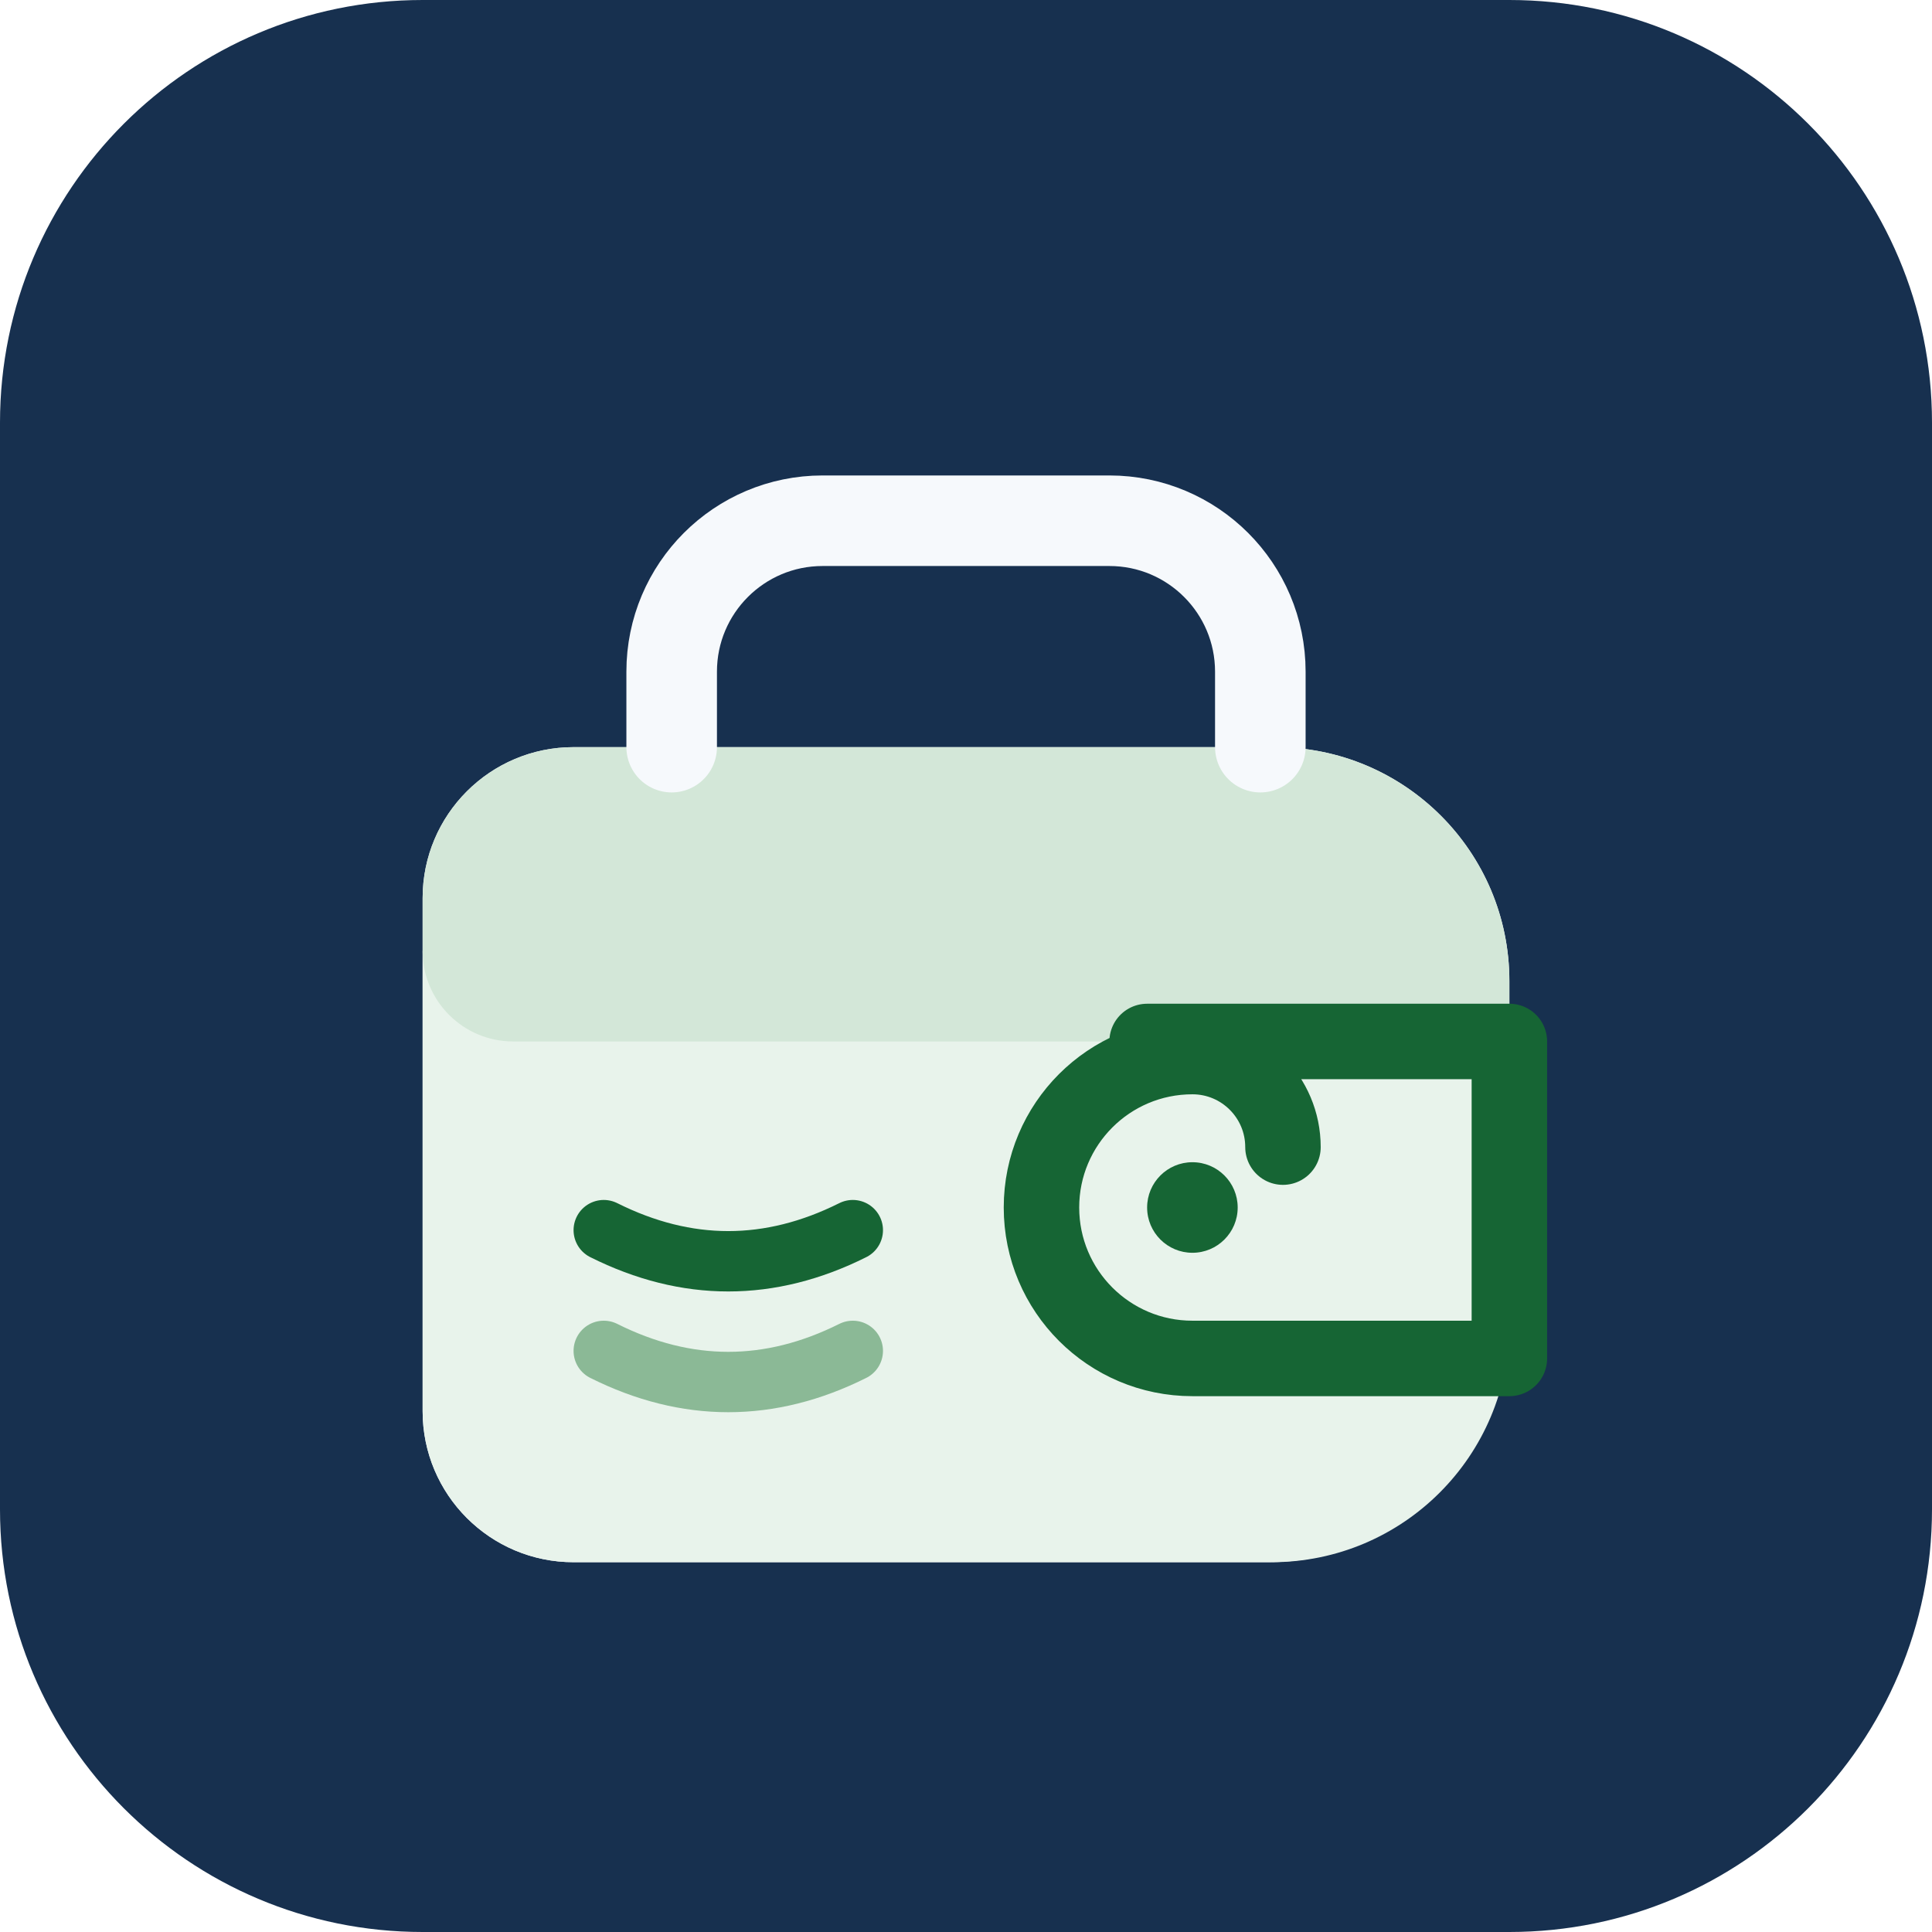
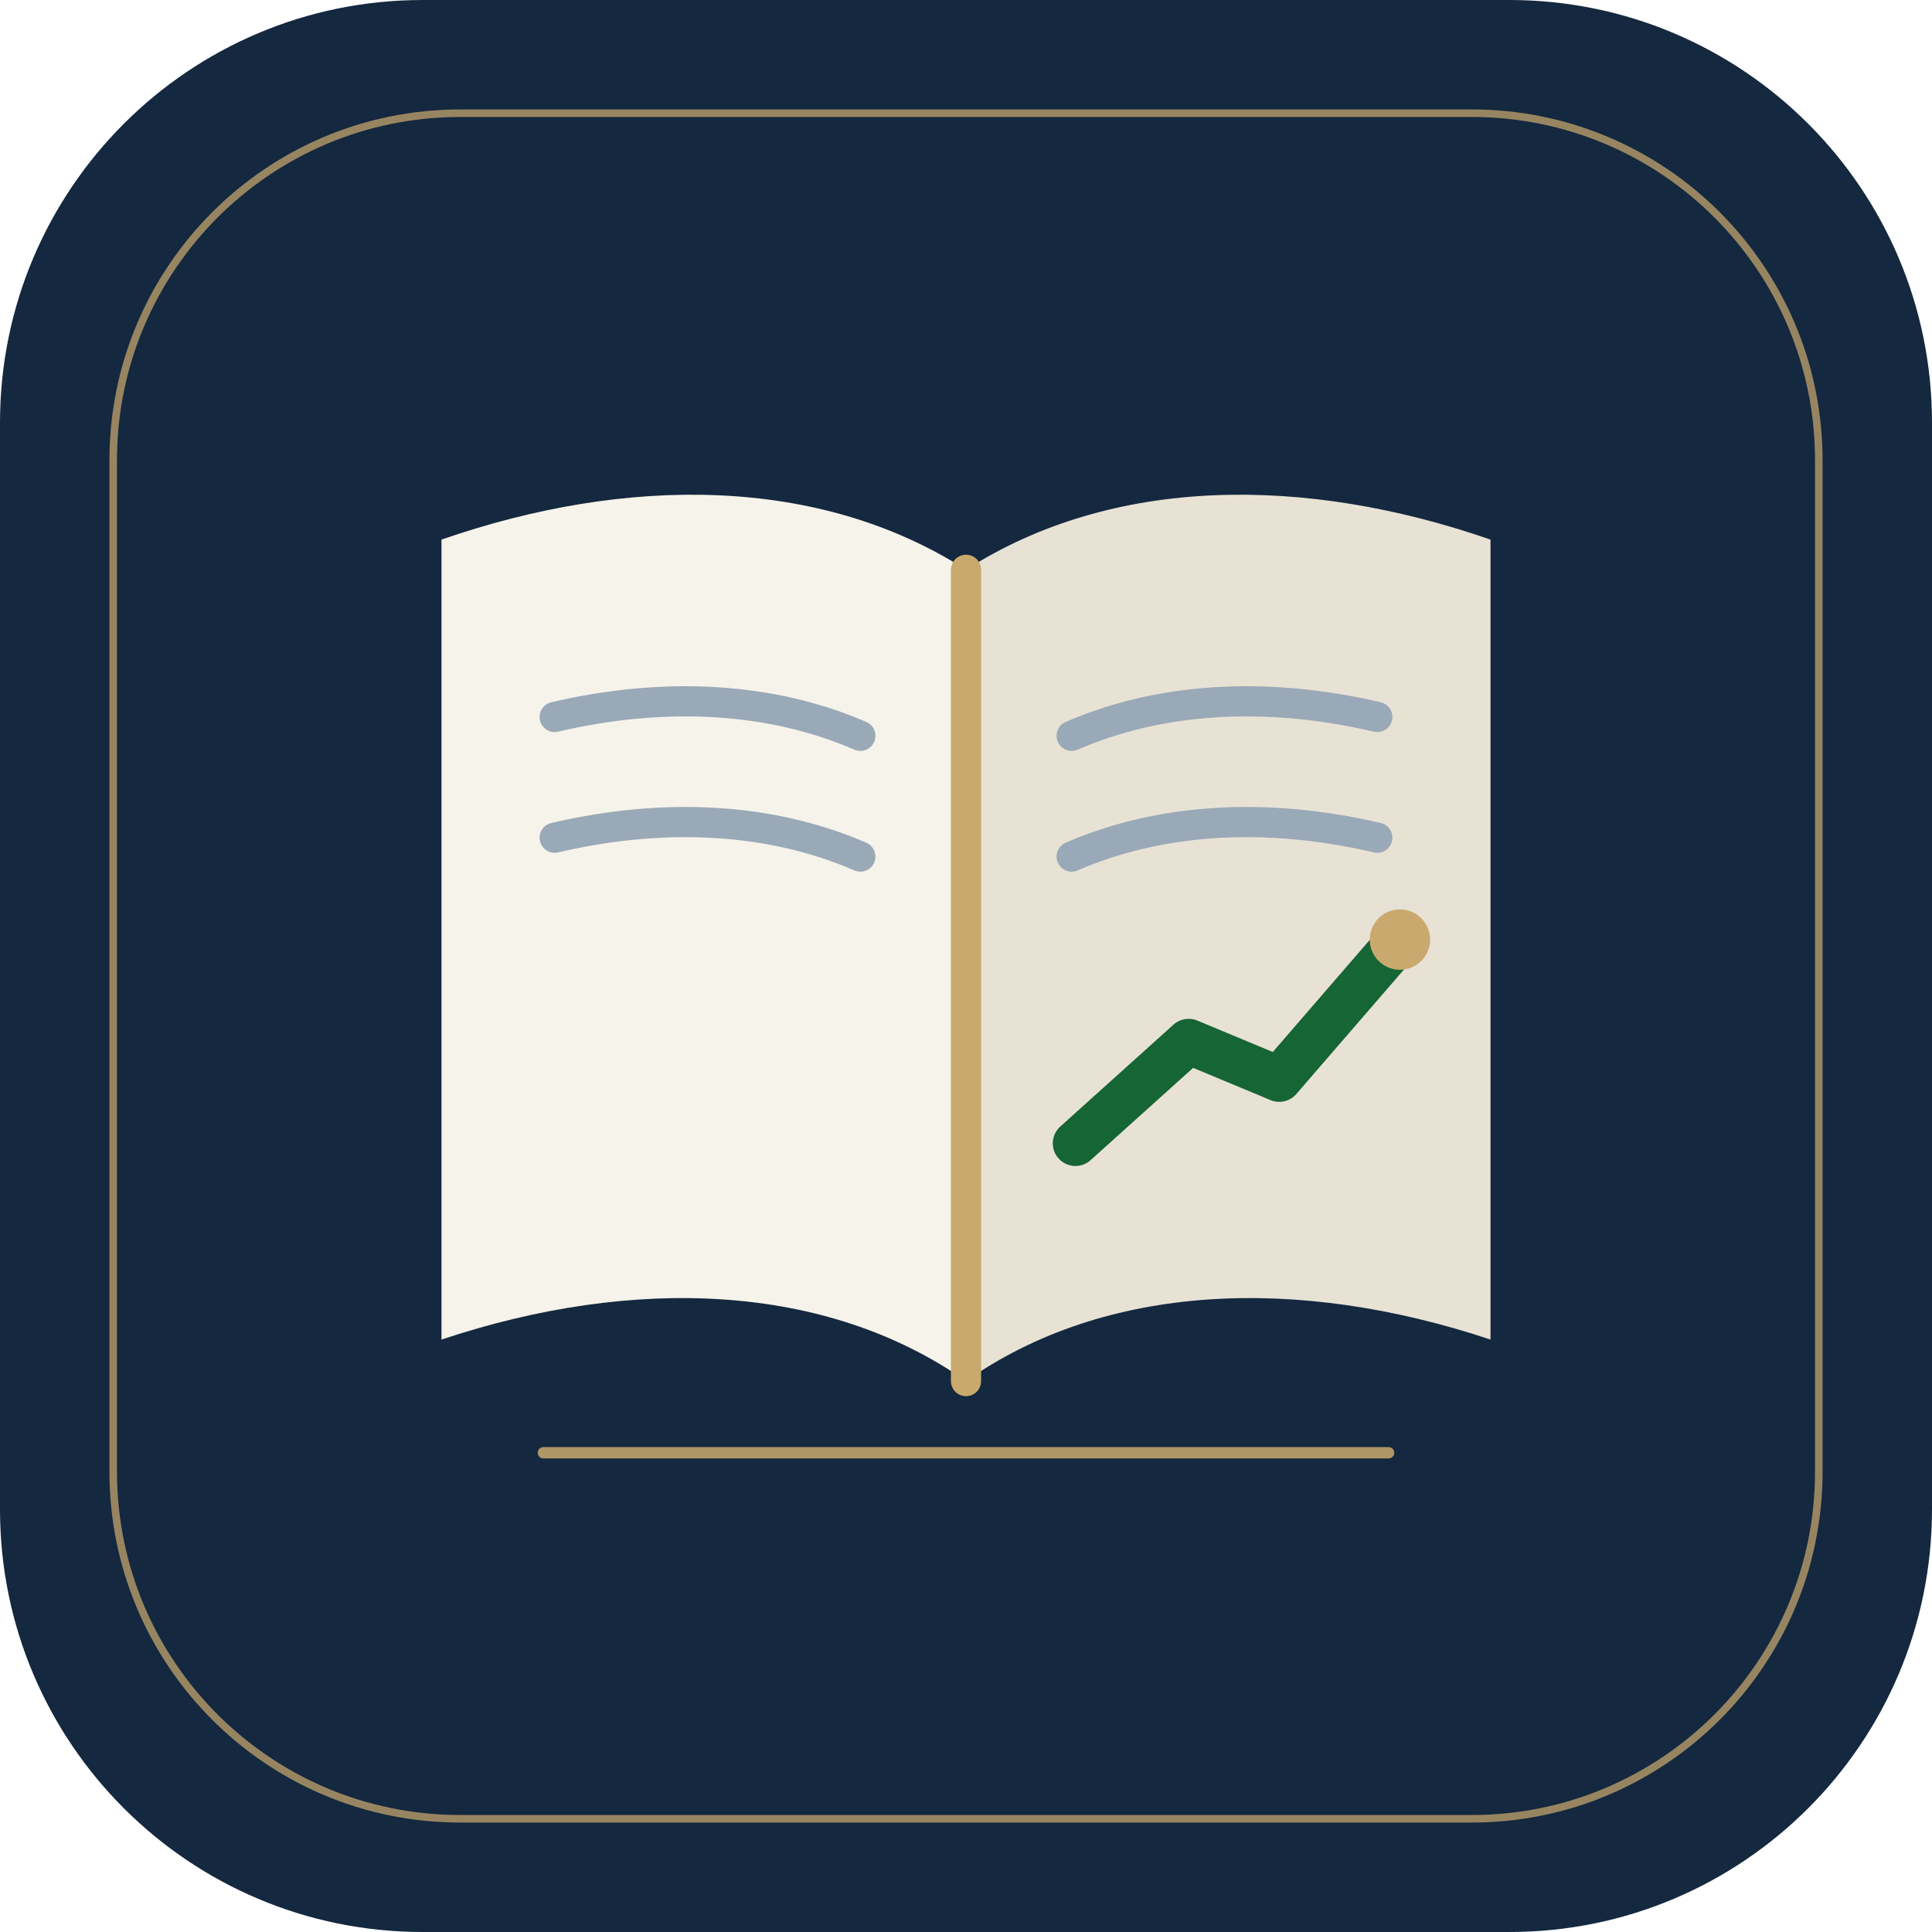
<svg xmlns="http://www.w3.org/2000/svg" width="512" height="512" viewBox="0 0 512 512" fill="none">
-   <rect width="512" height="512" rx="112" fill="#17304F" />
-   <path d="M112 238C112 215.909 129.909 198 152 198H338C372.242 198 400 225.758 400 260V350C400 385.346 371.346 414 336 414H152C129.909 414 112 396.091 112 374V238Z" fill="#F6F9FC" />
-   <path d="M112 252H352C378.51 252 400 273.49 400 300V351C400 385.794 371.794 414 337 414H152C129.909 414 112 396.091 112 374V252Z" fill="#E8F3EB" />
-   <path d="M112 252V238C112 215.909 129.909 198 152 198H338C372.242 198 400 225.758 400 260V276H136C122.745 276 112 265.255 112 252Z" fill="#D3E7D8" />
-   <path d="M178 198V178C178 155.909 195.909 138 218 138H294C316.091 138 334 155.909 334 178V198" stroke="#F6F9FC" stroke-width="24" stroke-linecap="round" />
-   <path d="M304 276H400V360H316C293.909 360 276 342.091 276 320C276 297.909 293.909 280 316 280C329.255 280 340 290.745 340 304" stroke="#166534" stroke-width="20" stroke-linecap="round" stroke-linejoin="round" />
-   <circle cx="316" cy="320" r="12" fill="#166534" />
-   <path d="M160 326C182 337 204 337 226 326" stroke="#166534" stroke-width="16" stroke-linecap="round" />
-   <path d="M160 358C182 369 204 369 226 358" stroke="#8BB996" stroke-width="16" stroke-linecap="round" />
+   <rect width="512" height="512" rx="112" fill="#14283F" />
+   <rect x="30" y="30" width="452" height="452" rx="92" stroke="#C9A96E" stroke-opacity=".72" stroke-width="2" />
+   <path d="M256 151C217 126 166 126 117 143V355C168 338 219 340 256 366V151Z" fill="#F6F3EA" />
+   <path d="M256 151C295 126 346 126 395 143V355C344 338 293 340 256 366V151Z" fill="#E8E2D5" />
+   <path d="M256 151V366" stroke="#C9A96E" stroke-width="8" stroke-linecap="round" />
+   <path d="M147 190C177 183 205 185 228 195" stroke="#9AA9B7" stroke-width="8" stroke-linecap="round" />
+   <path d="M147 222C177 215 205 217 228 227" stroke="#9AA9B7" stroke-width="8" stroke-linecap="round" />
+   <path d="M365 190C335 183 307 185 284 195" stroke="#9AA9B7" stroke-width="8" stroke-linecap="round" />
+   <path d="M365 222C335 215 307 217 284 227" stroke="#9AA9B7" stroke-width="8" stroke-linecap="round" />
+   <path d="M285 303L315 276L339 286L371 249" stroke="#166534" stroke-width="12" stroke-linecap="round" stroke-linejoin="round" />
+   <circle cx="371" cy="249" r="8" fill="#C9A96E" />
+   <path d="M144 385H368" stroke="#C9A96E" stroke-opacity=".85" stroke-width="3" stroke-linecap="round" />
</svg>
